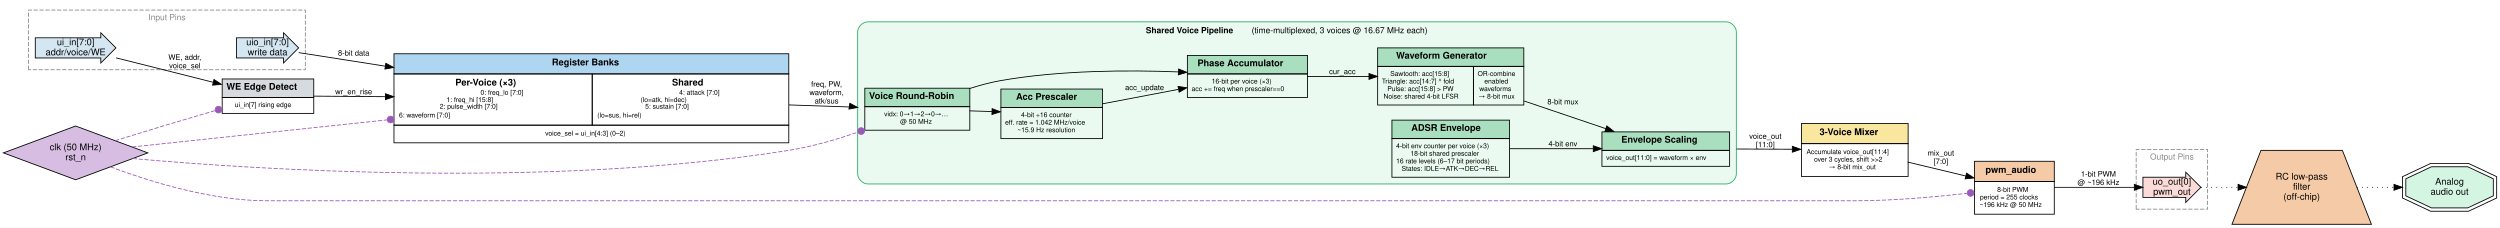
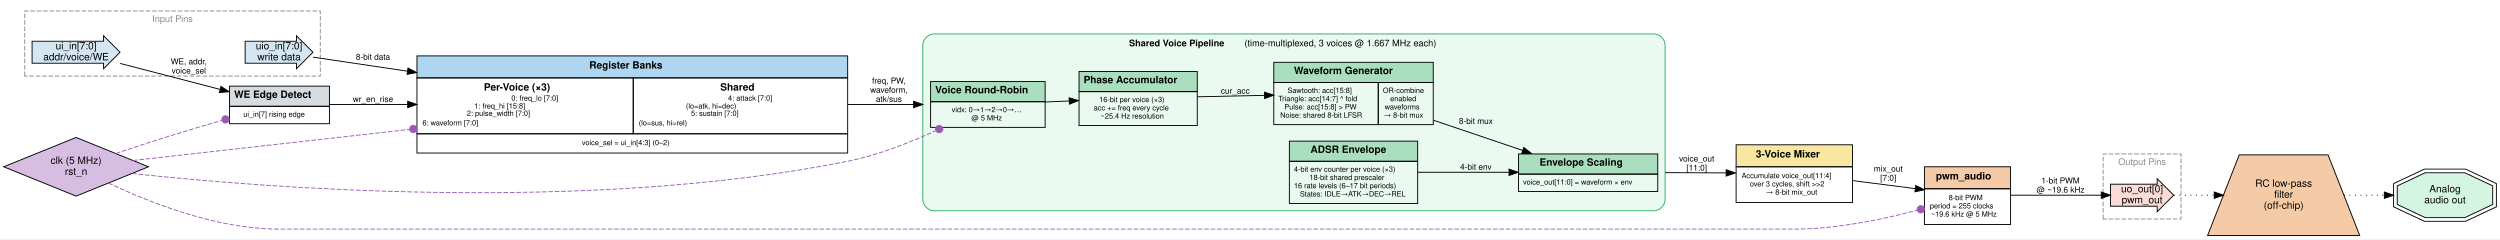
- <svg xmlns="http://www.w3.org/2000/svg" width="2976pt" height="271pt" viewBox="0.00 0.00 2976.09 271.00">
-   <g id="graph0" class="graph" transform="scale(1 1) rotate(0) translate(4 267)">
-     <polygon fill="white" stroke="transparent" points="-4,4 -4,-267 2972.09,-267 2972.09,4 -4,4" />
+ <svg xmlns="http://www.w3.org/2000/svg" width="2728pt" height="261pt" viewBox="0.00 0.00 2728.09 261.00">
+   <g id="graph0" class="graph" transform="scale(1 1) rotate(0) translate(4 257)">
+     <polygon fill="white" stroke="transparent" points="-4,4 -4,-257 2724.09,-257 2724.09,4 -4,4" />
    <g id="clust1" class="cluster">
-       <polygon fill="white" stroke="#888888" stroke-dasharray="5,2" points="30,-184 30,-255 359.5,-255 359.5,-184 30,-184" />
-       <text text-anchor="middle" x="194.75" y="-243" font-family="Helvetica,sans-Serif" font-size="10.00" fill="#888888">Input Pins</text>
+       <polygon fill="white" stroke="#888888" stroke-dasharray="5,2" points="23,-174 23,-245 345.5,-245 345.5,-174 23,-174" />
+       <text text-anchor="middle" x="184.25" y="-233" font-family="Helvetica,sans-Serif" font-size="10.00" fill="#888888">Input Pins</text>
    </g>
    <g id="clust2" class="cluster">
-       <path fill="#eafaf1" stroke="#27ae60" d="M1029,-48C1029,-48 2051,-48 2051,-48 2057,-48 2063,-54 2063,-60 2063,-60 2063,-229 2063,-229 2063,-235 2057,-241 2051,-241 2051,-241 1029,-241 1029,-241 1023,-241 1017,-235 1017,-229 1017,-229 1017,-60 1017,-60 1017,-54 1023,-48 1029,-48" />
-       <text text-anchor="start" x="1360" y="-227.5" font-family="Helvetica,sans-Serif" font-weight="bold" font-size="10.00">Shared Voice Pipeline</text>
-       <text text-anchor="start" x="1486" y="-227.5" font-family="Helvetica,sans-Serif" font-size="10.00"> (time-multiplexed, 3 voices @ 16.67 MHz each)</text>
+       <path fill="#eafaf1" stroke="#27ae60" d="M1015,-27C1015,-27 1801,-27 1801,-27 1807,-27 1813,-33 1813,-39 1813,-39 1813,-208 1813,-208 1813,-214 1807,-220 1801,-220 1801,-220 1015,-220 1015,-220 1009,-220 1003,-214 1003,-208 1003,-208 1003,-39 1003,-39 1003,-33 1009,-27 1015,-27" />
+       <text text-anchor="start" x="1228" y="-206.5" font-family="Helvetica,sans-Serif" font-weight="bold" font-size="10.00">Shared Voice Pipeline</text>
+       <text text-anchor="start" x="1354" y="-206.5" font-family="Helvetica,sans-Serif" font-size="10.00"> (time-multiplexed, 3 voices @ 1.667 MHz each)</text>
    </g>
    <g id="clust3" class="cluster">
-       <polygon fill="white" stroke="#888888" stroke-dasharray="5,2" points="2539,-18 2539,-89 2624,-89 2624,-18 2539,-18" />
-       <text text-anchor="middle" x="2581.5" y="-77" font-family="Helvetica,sans-Serif" font-size="10.00" fill="#888888">Output Pins</text>
+       <polygon fill="white" stroke="#888888" stroke-dasharray="5,2" points="2291,-18 2291,-89 2376,-89 2376,-18 2291,-18" />
+       <text text-anchor="middle" x="2333.5" y="-77" font-family="Helvetica,sans-Serif" font-size="10.00" fill="#888888">Output Pins</text>
    </g>
    <g id="node1" class="node">
-       <polygon fill="#d4e6f1" stroke="black" points="116,-222 38,-222 38,-198 116,-198 116,-192 134,-210 116,-228 116,-222" />
-       <text text-anchor="middle" x="86" y="-213.2" font-family="Helvetica,sans-Serif" font-size="11.00">ui_in[7:0]</text>
-       <text text-anchor="middle" x="86" y="-201.2" font-family="Helvetica,sans-Serif" font-size="11.00">addr/voice/WE</text>
+       <polygon fill="#d4e6f1" stroke="black" points="109,-212 31,-212 31,-188 109,-188 109,-182 127,-200 109,-218 109,-212" />
+       <text text-anchor="middle" x="79" y="-203.2" font-family="Helvetica,sans-Serif" font-size="11.00">ui_in[7:0]</text>
+       <text text-anchor="middle" x="79" y="-191.2" font-family="Helvetica,sans-Serif" font-size="11.00">addr/voice/WE</text>
    </g>
    <g id="node3" class="node">
-       <polygon fill="#d6dbdf" stroke="transparent" points="260.5,-151 260.5,-173 369.5,-173 369.5,-151 260.5,-151" />
-       <polygon fill="none" stroke="black" points="260.5,-151 260.5,-173 369.5,-173 369.5,-151 260.5,-151" />
-       <text text-anchor="start" x="265.5" y="-160.2" font-family="Helvetica,sans-Serif" font-weight="bold" font-size="11.00">WE Edge Detect</text>
-       <polygon fill="none" stroke="black" points="260.5,-132 260.5,-151 369.5,-151 369.5,-132 260.5,-132" />
-       <text text-anchor="start" x="275.5" y="-139.6" font-family="Helvetica,sans-Serif" font-size="8.00">ui_in[7] rising edge</text>
+       <polygon fill="#d6dbdf" stroke="transparent" points="246.5,-141 246.5,-163 355.5,-163 355.5,-141 246.5,-141" />
+       <polygon fill="none" stroke="black" points="246.5,-141 246.5,-163 355.5,-163 355.5,-141 246.5,-141" />
+       <text text-anchor="start" x="251.5" y="-150.2" font-family="Helvetica,sans-Serif" font-weight="bold" font-size="11.00">WE Edge Detect</text>
+       <polygon fill="none" stroke="black" points="246.5,-122 246.5,-141 355.5,-141 355.5,-122 246.5,-122" />
+       <text text-anchor="start" x="261.5" y="-129.6" font-family="Helvetica,sans-Serif" font-size="8.00">ui_in[7] rising edge</text>
    </g>
    <g id="edge1" class="edge">
-       <path fill="none" stroke="black" d="M134.21,-198.12C167.63,-189.71 212.84,-178.33 249.5,-169.11" />
-       <polygon fill="black" stroke="black" points="250.75,-172.4 259.6,-166.56 249.05,-165.61 250.75,-172.4" />
-       <text text-anchor="middle" x="216" y="-195.8" font-family="Helvetica,sans-Serif" font-size="9.00">  WE, addr,</text>
-       <text text-anchor="middle" x="216" y="-185.8" font-family="Helvetica,sans-Serif" font-size="9.00">  voice_sel</text>
+       <path fill="none" stroke="black" d="M127.09,-187.77C158.85,-179.52 201.13,-168.54 235.88,-159.52" />
+       <polygon fill="black" stroke="black" points="237.13,-162.81 245.93,-156.91 235.37,-156.04 237.13,-162.81" />
+       <text text-anchor="middle" x="202" y="-186.8" font-family="Helvetica,sans-Serif" font-size="9.00">  WE, addr,</text>
+       <text text-anchor="middle" x="202" y="-176.8" font-family="Helvetica,sans-Serif" font-size="9.00">  voice_sel</text>
    </g>
    <g id="node2" class="node">
-       <polygon fill="#d4e6f1" stroke="black" points="333.5,-222 277.5,-222 277.5,-198 333.5,-198 333.5,-192 351.5,-210 333.5,-228 333.5,-222" />
-       <text text-anchor="middle" x="314.5" y="-213.2" font-family="Helvetica,sans-Serif" font-size="11.00">uio_in[7:0]</text>
-       <text text-anchor="middle" x="314.5" y="-201.2" font-family="Helvetica,sans-Serif" font-size="11.00">write data</text>
+       <polygon fill="#d4e6f1" stroke="black" points="319.5,-212 263.5,-212 263.5,-188 319.5,-188 319.5,-182 337.5,-200 319.5,-218 319.5,-212" />
+       <text text-anchor="middle" x="300.5" y="-203.2" font-family="Helvetica,sans-Serif" font-size="11.00">uio_in[7:0]</text>
+       <text text-anchor="middle" x="300.5" y="-191.2" font-family="Helvetica,sans-Serif" font-size="11.00">write data</text>
    </g>
    <g id="node4" class="node">
-       <polygon fill="#aed6f1" stroke="transparent" points="465,-179 465,-203 935,-203 935,-179 465,-179" />
-       <polygon fill="none" stroke="black" points="465,-179 465,-203 935,-203 935,-179 465,-179" />
-       <text text-anchor="start" x="653" y="-189.2" font-family="Helvetica,sans-Serif" font-weight="bold" font-size="11.00">Register Banks</text>
-       <polygon fill="none" stroke="black" points="465,-118 465,-179 701,-179 701,-118 465,-118" />
-       <text text-anchor="start" x="538" y="-165.2" font-family="Helvetica,sans-Serif" font-weight="bold" font-size="11.00">Per-Voice (×3)</text>
-       <text text-anchor="start" x="492" y="-154.2" font-family="Helvetica,sans-Serif" font-size="11.00">                    </text>
-       <text text-anchor="start" x="568" y="-154.2" font-family="Helvetica,sans-Serif" font-size="8.00">                    0: freq_lo [7:0]</text>
-       <text text-anchor="start" x="527.5" y="-145.6" font-family="Helvetica,sans-Serif" font-size="8.00">                    1: freq_hi [15:8]</text>
-       <text text-anchor="start" x="519.5" y="-137.6" font-family="Helvetica,sans-Serif" font-size="8.00">                    2: pulse_width [7:0]</text>
-       <text text-anchor="start" x="471" y="-127.2" font-family="Helvetica,sans-Serif" font-size="8.00">                    6: waveform [7:0]                    </text>
-       <text text-anchor="start" x="634" y="-127.2" font-family="Helvetica,sans-Serif" font-size="11.00">                </text>
-       <polygon fill="none" stroke="black" points="701,-118 701,-179 935,-179 935,-118 701,-118" />
-       <text text-anchor="start" x="796" y="-165.2" font-family="Helvetica,sans-Serif" font-weight="bold" font-size="11.00">Shared</text>
-       <text text-anchor="start" x="728.5" y="-154.2" font-family="Helvetica,sans-Serif" font-size="11.00">                    </text>
-       <text text-anchor="start" x="804.5" y="-154.2" font-family="Helvetica,sans-Serif" font-size="8.00">                    4: attack [7:0]</text>
-       <text text-anchor="start" x="758.5" y="-145.6" font-family="Helvetica,sans-Serif" font-size="8.00">                       (lo=atk, hi=dec)</text>
-       <text text-anchor="start" x="764" y="-137.6" font-family="Helvetica,sans-Serif" font-size="8.00">                    5: sustain [7:0]</text>
-       <text text-anchor="start" x="707" y="-127.2" font-family="Helvetica,sans-Serif" font-size="8.00">                       (lo=sus, hi=rel)                    </text>
-       <text text-anchor="start" x="868" y="-127.2" font-family="Helvetica,sans-Serif" font-size="11.00">                </text>
-       <polygon fill="none" stroke="black" points="465,-97 465,-118 935,-118 935,-97 465,-97" />
-       <text text-anchor="start" x="645" y="-105.6" font-family="Helvetica,sans-Serif" font-size="8.00">voice_sel = ui_in[4:3] (0–2)</text>
+       <polygon fill="#aed6f1" stroke="transparent" points="451,-172 451,-196 921,-196 921,-172 451,-172" />
+       <polygon fill="none" stroke="black" points="451,-172 451,-196 921,-196 921,-172 451,-172" />
+       <text text-anchor="start" x="639" y="-182.2" font-family="Helvetica,sans-Serif" font-weight="bold" font-size="11.00">Register Banks</text>
+       <polygon fill="none" stroke="black" points="451,-111 451,-172 687,-172 687,-111 451,-111" />
+       <text text-anchor="start" x="524" y="-158.2" font-family="Helvetica,sans-Serif" font-weight="bold" font-size="11.00">Per-Voice (×3)</text>
+       <text text-anchor="start" x="478" y="-147.2" font-family="Helvetica,sans-Serif" font-size="11.00">                    </text>
+       <text text-anchor="start" x="554" y="-147.2" font-family="Helvetica,sans-Serif" font-size="8.00">                    0: freq_lo [7:0]</text>
+       <text text-anchor="start" x="513.5" y="-138.6" font-family="Helvetica,sans-Serif" font-size="8.00">                    1: freq_hi [15:8]</text>
+       <text text-anchor="start" x="505.5" y="-130.6" font-family="Helvetica,sans-Serif" font-size="8.00">                    2: pulse_width [7:0]</text>
+       <text text-anchor="start" x="457" y="-120.2" font-family="Helvetica,sans-Serif" font-size="8.00">                    6: waveform [7:0]                    </text>
+       <text text-anchor="start" x="620" y="-120.2" font-family="Helvetica,sans-Serif" font-size="11.00">                </text>
+       <polygon fill="none" stroke="black" points="687,-111 687,-172 921,-172 921,-111 687,-111" />
+       <text text-anchor="start" x="782" y="-158.2" font-family="Helvetica,sans-Serif" font-weight="bold" font-size="11.00">Shared</text>
+       <text text-anchor="start" x="714.5" y="-147.2" font-family="Helvetica,sans-Serif" font-size="11.00">                    </text>
+       <text text-anchor="start" x="790.5" y="-147.2" font-family="Helvetica,sans-Serif" font-size="8.00">                    4: attack [7:0]</text>
+       <text text-anchor="start" x="744.5" y="-138.6" font-family="Helvetica,sans-Serif" font-size="8.00">                       (lo=atk, hi=dec)</text>
+       <text text-anchor="start" x="750" y="-130.6" font-family="Helvetica,sans-Serif" font-size="8.00">                    5: sustain [7:0]</text>
+       <text text-anchor="start" x="693" y="-120.2" font-family="Helvetica,sans-Serif" font-size="8.00">                       (lo=sus, hi=rel)                    </text>
+       <text text-anchor="start" x="854" y="-120.2" font-family="Helvetica,sans-Serif" font-size="11.00">                </text>
+       <polygon fill="none" stroke="black" points="451,-90 451,-111 921,-111 921,-90 451,-90" />
+       <text text-anchor="start" x="631" y="-98.6" font-family="Helvetica,sans-Serif" font-size="8.00">voice_sel = ui_in[4:3] (0–2)</text>
    </g>
    <g id="edge2" class="edge">
-       <path fill="none" stroke="black" d="M351.58,-204.36C377.24,-200.34 414.22,-194.55 454.57,-188.24" />
-       <polygon fill="black" stroke="black" points="455.28,-191.67 464.62,-186.67 454.2,-184.76 455.28,-191.67" />
-       <text text-anchor="middle" x="417" y="-200.8" font-family="Helvetica,sans-Serif" font-size="9.00">  8-bit data  </text>
+       <path fill="none" stroke="black" d="M337.58,-194.64C363.24,-190.82 400.22,-185.33 440.57,-179.33" />
+       <polygon fill="black" stroke="black" points="441.24,-182.77 450.62,-177.84 440.21,-175.84 441.24,-182.77" />
+       <text text-anchor="middle" x="403" y="-191.8" font-family="Helvetica,sans-Serif" font-size="9.00">  8-bit data  </text>
    </g>
    <g id="edge3" class="edge">
-       <path fill="none" stroke="black" d="M369.23,-152.58C392.94,-152.39 422.65,-152.16 454.46,-151.91" />
-       <polygon fill="black" stroke="black" points="454.89,-155.41 464.86,-151.83 454.83,-148.41 454.89,-155.41" />
-       <text text-anchor="middle" x="417" y="-154.8" font-family="Helvetica,sans-Serif" font-size="9.00">  wr_en_rise  </text>
+       <path fill="none" stroke="black" d="M355.23,-143C378.94,-143 408.65,-143 440.46,-143" />
+       <polygon fill="black" stroke="black" points="440.86,-146.5 450.86,-143 440.86,-139.5 440.86,-146.5" />
+       <text text-anchor="middle" x="403" y="-145.8" font-family="Helvetica,sans-Serif" font-size="9.00">  wr_en_rise  </text>
    </g>
    <g id="node5" class="node">
-       <polygon fill="#a9dfbf" stroke="transparent" points="1025.5,-140 1025.5,-162 1150.5,-162 1150.5,-140 1025.5,-140" />
-       <polygon fill="none" stroke="black" points="1025.5,-140 1025.5,-162 1150.5,-162 1150.5,-140 1025.5,-140" />
-       <text text-anchor="start" x="1030.5" y="-149.2" font-family="Helvetica,sans-Serif" font-weight="bold" font-size="11.00">Voice Round-Robin</text>
-       <polygon fill="none" stroke="black" points="1025.5,-112 1025.5,-140 1150.5,-140 1150.5,-112 1025.5,-112" />
-       <text text-anchor="start" x="1048.5" y="-128.6" font-family="Helvetica,sans-Serif" font-size="8.00">vidx: 0→1→2→0→…</text>
-       <text text-anchor="start" x="1067.5" y="-119.6" font-family="Helvetica,sans-Serif" font-size="8.00">@ 50 MHz</text>
+       <polygon fill="#a9dfbf" stroke="transparent" points="1011.5,-146 1011.5,-168 1136.5,-168 1136.5,-146 1011.5,-146" />
+       <polygon fill="none" stroke="black" points="1011.5,-146 1011.5,-168 1136.5,-168 1136.5,-146 1011.5,-146" />
+       <text text-anchor="start" x="1016.5" y="-155.2" font-family="Helvetica,sans-Serif" font-weight="bold" font-size="11.00">Voice Round-Robin</text>
+       <polygon fill="none" stroke="black" points="1011.5,-118 1011.5,-146 1136.5,-146 1136.5,-118 1011.5,-118" />
+       <text text-anchor="start" x="1034.5" y="-134.6" font-family="Helvetica,sans-Serif" font-size="8.00">vidx: 0→1→2→0→…</text>
+       <text text-anchor="start" x="1056" y="-125.6" font-family="Helvetica,sans-Serif" font-size="8.00">@ 5 MHz</text>
    </g>
    <g id="edge4" class="edge">
-       <path fill="none" stroke="black" d="M935.25,-142.1C963.95,-141.13 991.37,-140.21 1014.78,-139.42" />
-       <polygon fill="black" stroke="black" points="1007.65,-144.06 1017,-139.08 1006.58,-137.14 1007.65,-144.06" />
-       <text text-anchor="middle" x="980" y="-163.8" font-family="Helvetica,sans-Serif" font-size="9.00">  freq, PW,</text>
-       <text text-anchor="middle" x="980" y="-153.8" font-family="Helvetica,sans-Serif" font-size="9.00">  waveform,</text>
-       <text text-anchor="middle" x="980" y="-143.8" font-family="Helvetica,sans-Serif" font-size="9.00">  atk/sus  </text>
+       <path fill="none" stroke="black" d="M921.25,-143C949.95,-143 977.37,-143 1000.78,-143" />
+       <polygon fill="black" stroke="black" points="993,-146.5 1003,-143 993,-139.5 993,-146.5" />
+       <text text-anchor="middle" x="966" y="-165.8" font-family="Helvetica,sans-Serif" font-size="9.00">  freq, PW,</text>
+       <text text-anchor="middle" x="966" y="-155.8" font-family="Helvetica,sans-Serif" font-size="9.00">  waveform,</text>
+       <text text-anchor="middle" x="966" y="-145.8" font-family="Helvetica,sans-Serif" font-size="9.00">  atk/sus  </text>
    </g>
    <g id="node6" class="node">
-       <polygon fill="#a9dfbf" stroke="transparent" points="1187.5,-139 1187.5,-161 1308.5,-161 1308.5,-139 1187.5,-139" />
-       <polygon fill="none" stroke="black" points="1187.5,-139 1187.5,-161 1308.5,-161 1308.5,-139 1187.5,-139" />
-       <text text-anchor="start" x="1205.5" y="-148.2" font-family="Helvetica,sans-Serif" font-weight="bold" font-size="11.00">Acc Prescaler</text>
-       <polygon fill="none" stroke="black" points="1187.5,-102 1187.5,-139 1308.5,-139 1308.5,-102 1187.5,-102" />
-       <text text-anchor="start" x="1211.5" y="-127.6" font-family="Helvetica,sans-Serif" font-size="8.00">4-bit ÷16 counter</text>
-       <text text-anchor="start" x="1192.5" y="-118.6" font-family="Helvetica,sans-Serif" font-size="8.00">eff. rate = 1.042 MHz/voice</text>
-       <text text-anchor="start" x="1207" y="-109.6" font-family="Helvetica,sans-Serif" font-size="8.00">~15.9 Hz resolution</text>
+       <polygon fill="#a9dfbf" stroke="transparent" points="1173.5,-157 1173.5,-179 1302.5,-179 1302.5,-157 1173.5,-157" />
+       <polygon fill="none" stroke="black" points="1173.5,-157 1173.5,-179 1302.5,-179 1302.5,-157 1173.5,-157" />
+       <text text-anchor="start" x="1178.5" y="-166.2" font-family="Helvetica,sans-Serif" font-weight="bold" font-size="11.00">Phase Accumulator</text>
+       <polygon fill="none" stroke="black" points="1173.5,-120 1173.5,-157 1302.5,-157 1302.5,-120 1173.5,-120" />
+       <text text-anchor="start" x="1195.5" y="-145.6" font-family="Helvetica,sans-Serif" font-size="8.00">16-bit per voice (×3)</text>
+       <text text-anchor="start" x="1189.5" y="-136.6" font-family="Helvetica,sans-Serif" font-size="8.00">acc += freq every cycle</text>
+       <text text-anchor="start" x="1197" y="-127.6" font-family="Helvetica,sans-Serif" font-size="8.00">~25.4 Hz resolution</text>
    </g>
    <g id="edge5" class="edge">
-       <path fill="none" stroke="black" d="M1150.04,-135.05C1158.85,-134.77 1167.97,-134.49 1176.93,-134.2" />
-       <polygon fill="black" stroke="black" points="1177.06,-137.7 1186.94,-133.88 1176.84,-130.7 1177.06,-137.7" />
+       <path fill="none" stroke="black" d="M1136.21,-145.67C1144.82,-146.04 1153.74,-146.42 1162.55,-146.8" />
+       <polygon fill="black" stroke="black" points="1162.67,-150.31 1172.81,-147.25 1162.97,-143.32 1162.67,-150.31" />
    </g>
    <g id="node7" class="node">
-       <polygon fill="#a9dfbf" stroke="transparent" points="1409.5,-179 1409.5,-201 1552.5,-201 1552.5,-179 1409.5,-179" />
-       <polygon fill="none" stroke="black" points="1409.5,-179 1409.5,-201 1552.5,-201 1552.5,-179 1409.5,-179" />
-       <text text-anchor="start" x="1421.5" y="-188.2" font-family="Helvetica,sans-Serif" font-weight="bold" font-size="11.00">Phase Accumulator</text>
-       <polygon fill="none" stroke="black" points="1409.5,-151 1409.5,-179 1552.5,-179 1552.5,-151 1409.5,-151" />
-       <text text-anchor="start" x="1438.5" y="-167.6" font-family="Helvetica,sans-Serif" font-size="8.00">16-bit per voice (×3)</text>
-       <text text-anchor="start" x="1414.5" y="-158.6" font-family="Helvetica,sans-Serif" font-size="8.00">acc += freq when prescaler==0</text>
+       <polygon fill="#a9dfbf" stroke="transparent" points="1386,-167 1386,-189 1560,-189 1560,-167 1386,-167" />
+       <polygon fill="none" stroke="black" points="1386,-167 1386,-189 1560,-189 1560,-167 1386,-167" />
+       <text text-anchor="start" x="1408" y="-176.2" font-family="Helvetica,sans-Serif" font-weight="bold" font-size="11.00">Waveform Generator</text>
+       <polygon fill="none" stroke="black" points="1386,-121 1386,-167 1500,-167 1500,-121 1386,-121" />
+       <text text-anchor="start" x="1401" y="-155.6" font-family="Helvetica,sans-Serif" font-size="8.00">Sawtooth: acc[15:8]</text>
+       <text text-anchor="start" x="1391" y="-146.6" font-family="Helvetica,sans-Serif" font-size="8.00">Triangle: acc[14:7] ^ fold</text>
+       <text text-anchor="start" x="1397.5" y="-137.6" font-family="Helvetica,sans-Serif" font-size="8.00">Pulse: acc[15:8] &gt; PW</text>
+       <text text-anchor="start" x="1393" y="-128.6" font-family="Helvetica,sans-Serif" font-size="8.00">Noise: shared 8-bit LFSR</text>
+       <polygon fill="none" stroke="black" points="1500,-121 1500,-167 1560,-167 1560,-121 1500,-121" />
+       <text text-anchor="start" x="1505" y="-155.6" font-family="Helvetica,sans-Serif" font-size="8.00">OR-combine</text>
+       <text text-anchor="start" x="1513" y="-146.6" font-family="Helvetica,sans-Serif" font-size="8.00">enabled</text>
+       <text text-anchor="start" x="1507" y="-137.6" font-family="Helvetica,sans-Serif" font-size="8.00">waveforms</text>
+       <text text-anchor="start" x="1506" y="-128.6" font-family="Helvetica,sans-Serif" font-size="8.00">→ 8-bit mux</text>
    </g>
    <g id="edge6" class="edge">
-       <path fill="none" stroke="black" d="M1150.24,-161.62C1162.26,-165.46 1174.89,-168.86 1187,-171 1257.8,-183.5 1339.74,-183.7 1398.85,-181.39" />
-       <polygon fill="black" stroke="black" points="1399.03,-184.88 1408.87,-180.96 1398.73,-177.89 1399.03,-184.88" />
+       <path fill="none" stroke="black" d="M1302.3,-151.37C1324.97,-151.85 1351.02,-152.41 1375.79,-152.94" />
+       <polygon fill="black" stroke="black" points="1375.87,-156.44 1385.94,-153.16 1376.02,-149.44 1375.87,-156.44" />
+       <text text-anchor="middle" x="1344" y="-154.8" font-family="Helvetica,sans-Serif" font-size="9.00">  cur_acc  </text>
+     </g>
+     <g id="node9" class="node">
+       <polygon fill="#a9dfbf" stroke="transparent" points="1653,-67 1653,-89 1805,-89 1805,-67 1653,-67" />
+       <polygon fill="none" stroke="black" points="1653,-67 1653,-89 1805,-89 1805,-67 1653,-67" />
+       <text text-anchor="start" x="1676" y="-76.2" font-family="Helvetica,sans-Serif" font-weight="bold" font-size="11.00">Envelope Scaling</text>
+       <polygon fill="none" stroke="black" points="1653,-48 1653,-67 1805,-67 1805,-48 1653,-48" />
+       <text text-anchor="start" x="1658" y="-55.6" font-family="Helvetica,sans-Serif" font-size="8.00">voice_out[11:0] = waveform × env</text>
    </g>
    <g id="edge7" class="edge">
-       <path fill="none" stroke="black" d="M1308.29,-143.39C1335.91,-148.65 1369.13,-154.98 1398.92,-160.65" />
-       <polygon fill="black" stroke="black" points="1398.4,-164.12 1408.88,-162.55 1399.71,-157.24 1398.4,-164.12" />
-       <text text-anchor="middle" x="1358.5" y="-159.8" font-family="Helvetica,sans-Serif" font-size="9.00">  acc_update  </text>
+       <path fill="none" stroke="black" d="M1560.35,-125.76C1592.01,-115.04 1627.45,-103.05 1657.55,-92.85" />
+       <polygon fill="black" stroke="black" points="1658.78,-96.13 1667.13,-89.61 1656.53,-89.5 1658.78,-96.13" />
+       <text text-anchor="middle" x="1606.5" y="-121.8" font-family="Helvetica,sans-Serif" font-size="9.00">  8-bit mux  </text>
    </g>
    <g id="node8" class="node">
-       <polygon fill="#a9dfbf" stroke="transparent" points="1636,-188 1636,-210 1810,-210 1810,-188 1636,-188" />
-       <polygon fill="none" stroke="black" points="1636,-188 1636,-210 1810,-210 1810,-188 1636,-188" />
-       <text text-anchor="start" x="1658" y="-197.2" font-family="Helvetica,sans-Serif" font-weight="bold" font-size="11.00">Waveform Generator</text>
-       <polygon fill="none" stroke="black" points="1636,-142 1636,-188 1750,-188 1750,-142 1636,-142" />
-       <text text-anchor="start" x="1651" y="-176.6" font-family="Helvetica,sans-Serif" font-size="8.00">Sawtooth: acc[15:8]</text>
-       <text text-anchor="start" x="1641" y="-167.6" font-family="Helvetica,sans-Serif" font-size="8.00">Triangle: acc[14:7] ^ fold</text>
-       <text text-anchor="start" x="1647.5" y="-158.6" font-family="Helvetica,sans-Serif" font-size="8.00">Pulse: acc[15:8] &gt; PW</text>
-       <text text-anchor="start" x="1643" y="-149.6" font-family="Helvetica,sans-Serif" font-size="8.00">Noise: shared 4-bit LFSR</text>
-       <polygon fill="none" stroke="black" points="1750,-142 1750,-188 1810,-188 1810,-142 1750,-142" />
-       <text text-anchor="start" x="1755" y="-176.6" font-family="Helvetica,sans-Serif" font-size="8.00">OR-combine</text>
-       <text text-anchor="start" x="1763" y="-167.6" font-family="Helvetica,sans-Serif" font-size="8.00">enabled</text>
-       <text text-anchor="start" x="1757" y="-158.6" font-family="Helvetica,sans-Serif" font-size="8.00">waveforms</text>
-       <text text-anchor="start" x="1756" y="-149.6" font-family="Helvetica,sans-Serif" font-size="8.00">→ 8-bit mux</text>
+       <polygon fill="#a9dfbf" stroke="transparent" points="1403,-81 1403,-103 1543,-103 1543,-81 1403,-81" />
+       <polygon fill="none" stroke="black" points="1403,-81 1403,-103 1543,-103 1543,-81 1403,-81" />
+       <text text-anchor="start" x="1426" y="-90.2" font-family="Helvetica,sans-Serif" font-weight="bold" font-size="11.00">ADSR Envelope</text>
+       <polygon fill="none" stroke="black" points="1403,-35 1403,-81 1543,-81 1543,-35 1403,-35" />
+       <text text-anchor="start" x="1408" y="-69.6" font-family="Helvetica,sans-Serif" font-size="8.00">4-bit env counter per voice (×3)</text>
+       <text text-anchor="start" x="1425" y="-60.6" font-family="Helvetica,sans-Serif" font-size="8.00">18-bit shared prescaler</text>
+       <text text-anchor="start" x="1408" y="-51.6" font-family="Helvetica,sans-Serif" font-size="8.00">16 rate levels (6–17 bit periods)</text>
+       <text text-anchor="start" x="1414.5" y="-42.6" font-family="Helvetica,sans-Serif" font-size="8.00">States: IDLE→ATK→DEC→REL</text>
    </g>
    <g id="edge8" class="edge">
-       <path fill="none" stroke="black" d="M1552.03,-176C1575.06,-176 1601.03,-176 1625.62,-176" />
-       <polygon fill="black" stroke="black" points="1625.69,-179.5 1635.69,-176 1625.69,-172.5 1625.69,-179.5" />
-       <text text-anchor="middle" x="1594" y="-178.8" font-family="Helvetica,sans-Serif" font-size="9.00">  cur_acc  </text>
+       <path fill="none" stroke="black" d="M1543.07,-69C1573.69,-69 1610.03,-69 1642.36,-69" />
+       <polygon fill="black" stroke="black" points="1642.7,-72.5 1652.7,-69 1642.7,-65.5 1642.7,-72.5" />
+       <text text-anchor="middle" x="1606.5" y="-71.8" font-family="Helvetica,sans-Serif" font-size="9.00">  4-bit env  </text>
    </g>
    <g id="node10" class="node">
-       <polygon fill="#a9dfbf" stroke="transparent" points="1903,-88 1903,-110 2055,-110 2055,-88 1903,-88" />
-       <polygon fill="none" stroke="black" points="1903,-88 1903,-110 2055,-110 2055,-88 1903,-88" />
-       <text text-anchor="start" x="1926" y="-97.2" font-family="Helvetica,sans-Serif" font-weight="bold" font-size="11.00">Envelope Scaling</text>
-       <polygon fill="none" stroke="black" points="1903,-69 1903,-88 2055,-88 2055,-69 1903,-69" />
-       <text text-anchor="start" x="1908" y="-76.6" font-family="Helvetica,sans-Serif" font-size="8.00">voice_out[11:0] = waveform × env</text>
+       <polygon fill="#f9e79f" stroke="transparent" points="1890.5,-75 1890.5,-99 2017.5,-99 2017.5,-75 1890.5,-75" />
+       <polygon fill="none" stroke="black" points="1890.5,-75 1890.5,-99 2017.5,-99 2017.5,-75 1890.5,-75" />
+       <text text-anchor="start" x="1912" y="-85.2" font-family="Helvetica,sans-Serif" font-weight="bold" font-size="11.00">3-Voice Mixer</text>
+       <polygon fill="none" stroke="black" points="1890.5,-36 1890.5,-75 2017.5,-75 2017.5,-36 1890.5,-36" />
+       <text text-anchor="start" x="1896.5" y="-62.6" font-family="Helvetica,sans-Serif" font-size="8.00">Accumulate voice_out[11:4]</text>
+       <text text-anchor="start" x="1905.5" y="-53.6" font-family="Helvetica,sans-Serif" font-size="8.00">over 3 cycles, shift &gt;&gt;2</text>
+       <text text-anchor="start" x="1923" y="-44.6" font-family="Helvetica,sans-Serif" font-size="8.00">→ 8-bit mix_out</text>
    </g>
    <g id="edge9" class="edge">
-       <path fill="none" stroke="black" d="M1810.35,-146.76C1842.01,-136.04 1877.45,-124.05 1907.55,-113.85" />
-       <polygon fill="black" stroke="black" points="1908.78,-117.13 1917.13,-110.61 1906.53,-110.5 1908.78,-117.13" />
-       <text text-anchor="middle" x="1856.5" y="-142.8" font-family="Helvetica,sans-Serif" font-size="9.00">  8-bit mux  </text>
-     </g>
-     <g id="node9" class="node">
-       <polygon fill="#a9dfbf" stroke="transparent" points="1653,-102 1653,-124 1793,-124 1793,-102 1653,-102" />
-       <polygon fill="none" stroke="black" points="1653,-102 1653,-124 1793,-124 1793,-102 1653,-102" />
-       <text text-anchor="start" x="1676" y="-111.2" font-family="Helvetica,sans-Serif" font-weight="bold" font-size="11.00">ADSR Envelope</text>
-       <polygon fill="none" stroke="black" points="1653,-56 1653,-102 1793,-102 1793,-56 1653,-56" />
-       <text text-anchor="start" x="1658" y="-90.6" font-family="Helvetica,sans-Serif" font-size="8.00">4-bit env counter per voice (×3)</text>
-       <text text-anchor="start" x="1675" y="-81.6" font-family="Helvetica,sans-Serif" font-size="8.00">18-bit shared prescaler</text>
-       <text text-anchor="start" x="1658" y="-72.6" font-family="Helvetica,sans-Serif" font-size="8.00">16 rate levels (6–17 bit periods)</text>
-       <text text-anchor="start" x="1664.5" y="-63.6" font-family="Helvetica,sans-Serif" font-size="8.00">States: IDLE→ATK→DEC→REL</text>
+       <path fill="none" stroke="black" d="M1813,-68.63C1834.87,-68.53 1858.3,-68.42 1879.6,-68.33" />
+       <polygon fill="black" stroke="black" points="1879.68,-71.83 1889.67,-68.28 1879.65,-64.83 1879.68,-71.83" />
+       <text text-anchor="middle" x="1847.5" y="-80.8" font-family="Helvetica,sans-Serif" font-size="9.00">  voice_out</text>
+       <text text-anchor="middle" x="1847.5" y="-70.8" font-family="Helvetica,sans-Serif" font-size="9.00">  [11:0]  </text>
+     </g>
+     <g id="node11" class="node">
+       <polygon fill="#f5cba7" stroke="transparent" points="2096,-51 2096,-75 2190,-75 2190,-51 2096,-51" />
+       <polygon fill="none" stroke="black" points="2096,-51 2096,-75 2190,-75 2190,-51 2096,-51" />
+       <text text-anchor="start" x="2108.5" y="-61.2" font-family="Helvetica,sans-Serif" font-weight="bold" font-size="11.00">pwm_audio</text>
+       <polygon fill="none" stroke="black" points="2096,-12 2096,-51 2190,-51 2190,-12 2096,-12" />
+       <text text-anchor="start" x="2122.5" y="-38.6" font-family="Helvetica,sans-Serif" font-size="8.00">8-bit PWM</text>
+       <text text-anchor="start" x="2102" y="-29.6" font-family="Helvetica,sans-Serif" font-size="8.00">period = 255 clocks</text>
+       <text text-anchor="start" x="2103" y="-20.6" font-family="Helvetica,sans-Serif" font-size="8.00">~19.6 kHz @ 5 MHz</text>
    </g>
    <g id="edge10" class="edge">
-       <path fill="none" stroke="black" d="M1793.07,-90C1823.69,-90 1860.03,-90 1892.36,-90" />
-       <polygon fill="black" stroke="black" points="1892.7,-93.5 1902.7,-90 1892.7,-86.5 1892.7,-93.5" />
-       <text text-anchor="middle" x="1856.5" y="-92.8" font-family="Helvetica,sans-Serif" font-size="9.00">  4-bit env  </text>
-     </g>
-     <g id="node11" class="node">
-       <polygon fill="#f9e79f" stroke="transparent" points="2140.5,-96 2140.5,-120 2267.5,-120 2267.5,-96 2140.5,-96" />
-       <polygon fill="none" stroke="black" points="2140.5,-96 2140.5,-120 2267.5,-120 2267.5,-96 2140.5,-96" />
-       <text text-anchor="start" x="2162" y="-106.2" font-family="Helvetica,sans-Serif" font-weight="bold" font-size="11.00">3-Voice Mixer</text>
-       <polygon fill="none" stroke="black" points="2140.5,-57 2140.5,-96 2267.5,-96 2267.5,-57 2140.5,-57" />
-       <text text-anchor="start" x="2146.5" y="-83.6" font-family="Helvetica,sans-Serif" font-size="8.00">Accumulate voice_out[11:4]</text>
-       <text text-anchor="start" x="2155.5" y="-74.6" font-family="Helvetica,sans-Serif" font-size="8.00">over 3 cycles, shift &gt;&gt;2</text>
-       <text text-anchor="start" x="2173" y="-65.6" font-family="Helvetica,sans-Serif" font-size="8.00">→ 8-bit mix_out</text>
+       <path fill="none" stroke="black" d="M2017.2,-59.97C2039.44,-57.13 2064.31,-53.94 2085.96,-51.17" />
+       <polygon fill="black" stroke="black" points="2086.5,-54.63 2095.98,-49.89 2085.61,-47.69 2086.5,-54.63" />
+       <text text-anchor="middle" x="2056.5" y="-69.8" font-family="Helvetica,sans-Serif" font-size="9.00">  mix_out</text>
+       <text text-anchor="middle" x="2056.5" y="-59.8" font-family="Helvetica,sans-Serif" font-size="9.00">  [7:0]  </text>
+     </g>
+     <g id="node12" class="node">
+       <polygon fill="#fadbd8" stroke="black" points="2350,-56 2299,-56 2299,-32 2350,-32 2350,-26 2368,-44 2350,-62 2350,-56" />
+       <text text-anchor="middle" x="2333.5" y="-47.2" font-family="Helvetica,sans-Serif" font-size="11.00">uo_out[0]</text>
+       <text text-anchor="middle" x="2333.5" y="-35.2" font-family="Helvetica,sans-Serif" font-size="11.00">pwm_out</text>
    </g>
    <g id="edge11" class="edge">
-       <path fill="none" stroke="black" d="M2063,-89.63C2084.87,-89.53 2108.3,-89.42 2129.6,-89.33" />
-       <polygon fill="black" stroke="black" points="2129.68,-92.83 2139.67,-89.28 2129.65,-85.83 2129.68,-92.83" />
-       <text text-anchor="middle" x="2097.5" y="-101.8" font-family="Helvetica,sans-Serif" font-size="9.00">  voice_out</text>
-       <text text-anchor="middle" x="2097.5" y="-91.8" font-family="Helvetica,sans-Serif" font-size="9.00">  [11:0]  </text>
-     </g>
-     <g id="node12" class="node">
-       <polygon fill="#f5cba7" stroke="transparent" points="2346.5,-51 2346.5,-75 2441.5,-75 2441.5,-51 2346.5,-51" />
-       <polygon fill="none" stroke="black" points="2346.5,-51 2346.5,-75 2441.5,-75 2441.5,-51 2346.5,-51" />
-       <text text-anchor="start" x="2359.5" y="-61.2" font-family="Helvetica,sans-Serif" font-weight="bold" font-size="11.00">pwm_audio</text>
-       <polygon fill="none" stroke="black" points="2346.5,-12 2346.5,-51 2441.5,-51 2441.5,-12 2346.5,-12" />
-       <text text-anchor="start" x="2373.5" y="-38.6" font-family="Helvetica,sans-Serif" font-size="8.00">8-bit PWM</text>
-       <text text-anchor="start" x="2353" y="-29.6" font-family="Helvetica,sans-Serif" font-size="8.00">period = 255 clocks</text>
-       <text text-anchor="start" x="2352.5" y="-20.6" font-family="Helvetica,sans-Serif" font-size="8.00">~196 kHz @ 50 MHz</text>
+       <path fill="none" stroke="black" d="M2190.11,-44C2220.24,-44 2259.34,-44 2288.94,-44" />
+       <polygon fill="black" stroke="black" points="2288.98,-47.5 2298.98,-44 2288.98,-40.5 2288.98,-47.5" />
+       <text text-anchor="middle" x="2244.5" y="-56.8" font-family="Helvetica,sans-Serif" font-size="9.00">  1-bit PWM</text>
+       <text text-anchor="middle" x="2244.5" y="-46.8" font-family="Helvetica,sans-Serif" font-size="9.00">  @ ~19.6 kHz  </text>
+     </g>
+     <g id="node13" class="node">
+       <polygon fill="#f5cba7" stroke="black" points="2536.47,-88 2439.53,-88 2405,0 2571,0 2536.47,-88" />
+       <text text-anchor="middle" x="2488" y="-53.2" font-family="Helvetica,sans-Serif" font-size="11.00">RC low-pass</text>
+       <text text-anchor="middle" x="2488" y="-41.2" font-family="Helvetica,sans-Serif" font-size="11.00">filter</text>
+       <text text-anchor="middle" x="2488" y="-29.2" font-family="Helvetica,sans-Serif" font-size="11.00">(off-chip)</text>
    </g>
    <g id="edge12" class="edge">
-       <path fill="none" stroke="black" d="M2267.1,-74.02C2289.42,-68.67 2314.42,-62.69 2336.18,-57.48" />
-       <polygon fill="black" stroke="black" points="2337.02,-60.88 2345.93,-55.15 2335.39,-54.07 2337.02,-60.88" />
-       <text text-anchor="middle" x="2306.5" y="-81.8" font-family="Helvetica,sans-Serif" font-size="9.00">  mix_out</text>
-       <text text-anchor="middle" x="2306.5" y="-71.8" font-family="Helvetica,sans-Serif" font-size="9.00">  [7:0]  </text>
-     </g>
-     <g id="node13" class="node">
-       <polygon fill="#fadbd8" stroke="black" points="2598,-56 2547,-56 2547,-32 2598,-32 2598,-26 2616,-44 2598,-62 2598,-56" />
-       <text text-anchor="middle" x="2581.5" y="-47.2" font-family="Helvetica,sans-Serif" font-size="11.00">uo_out[0]</text>
-       <text text-anchor="middle" x="2581.5" y="-35.2" font-family="Helvetica,sans-Serif" font-size="11.00">pwm_out</text>
+       <path fill="none" stroke="black" stroke-dasharray="1,5" d="M2368.34,-44C2381.37,-44 2396.82,-44 2412.2,-44" />
+       <polygon fill="black" stroke="black" points="2412.26,-47.5 2422.26,-44 2412.26,-40.5 2412.26,-47.5" />
+     </g>
+     <g id="node14" class="node">
+       <polygon fill="#d5f5e3" stroke="black" points="2716.13,-33.86 2716.13,-54.14 2685.62,-68.48 2642.47,-68.48 2611.96,-54.14 2611.96,-33.86 2642.47,-19.52 2685.62,-19.52 2716.13,-33.86" />
+       <polygon fill="none" stroke="black" points="2720.13,-31.32 2720.13,-56.68 2686.51,-72.48 2641.58,-72.48 2607.96,-56.68 2607.96,-31.32 2641.58,-15.52 2686.51,-15.52 2720.13,-31.32" />
+       <text text-anchor="middle" x="2664.04" y="-47.2" font-family="Helvetica,sans-Serif" font-size="11.00">Analog</text>
+       <text text-anchor="middle" x="2664.04" y="-35.2" font-family="Helvetica,sans-Serif" font-size="11.00">audio out</text>
    </g>
    <g id="edge13" class="edge">
-       <path fill="none" stroke="black" d="M2441.44,-44C2470.67,-44 2508.03,-44 2536.66,-44" />
-       <polygon fill="black" stroke="black" points="2536.78,-47.5 2546.78,-44 2536.78,-40.5 2536.78,-47.5" />
-       <text text-anchor="middle" x="2494" y="-56.8" font-family="Helvetica,sans-Serif" font-size="9.00">  1-bit PWM</text>
-       <text text-anchor="middle" x="2494" y="-46.8" font-family="Helvetica,sans-Serif" font-size="9.00">  @ ~196 kHz  </text>
-     </g>
-     <g id="node14" class="node">
-       <polygon fill="#f5cba7" stroke="black" points="2784.47,-88 2687.53,-88 2653,0 2819,0 2784.47,-88" />
-       <text text-anchor="middle" x="2736" y="-53.2" font-family="Helvetica,sans-Serif" font-size="11.00">RC low-pass</text>
-       <text text-anchor="middle" x="2736" y="-41.2" font-family="Helvetica,sans-Serif" font-size="11.00">filter</text>
-       <text text-anchor="middle" x="2736" y="-29.2" font-family="Helvetica,sans-Serif" font-size="11.00">(off-chip)</text>
+       <path fill="none" stroke="black" stroke-dasharray="1,5" d="M2553.81,-44C2568.12,-44 2583.29,-44 2597.62,-44" />
+       <polygon fill="black" stroke="black" points="2597.89,-47.5 2607.89,-44 2597.89,-40.5 2597.89,-47.5" />
+     </g>
+     <g id="node15" class="node">
+       <polygon fill="#d7bde2" stroke="black" points="79,-107 0,-75 79,-43 158,-75 79,-107" />
+       <text text-anchor="middle" x="79" y="-78.2" font-family="Helvetica,sans-Serif" font-size="11.00">clk (5 MHz)</text>
+       <text text-anchor="middle" x="79" y="-66.2" font-family="Helvetica,sans-Serif" font-size="11.00">rst_n</text>
    </g>
    <g id="edge14" class="edge">
-       <path fill="none" stroke="black" stroke-dasharray="1,5" d="M2616.34,-44C2629.37,-44 2644.82,-44 2660.2,-44" />
-       <polygon fill="black" stroke="black" points="2660.26,-47.5 2670.26,-44 2660.26,-40.5 2660.26,-47.5" />
-     </g>
-     <g id="node15" class="node">
-       <polygon fill="#d5f5e3" stroke="black" points="2964.13,-33.86 2964.13,-54.14 2933.62,-68.48 2890.47,-68.48 2859.96,-54.14 2859.96,-33.86 2890.47,-19.52 2933.62,-19.52 2964.13,-33.86" />
-       <polygon fill="none" stroke="black" points="2968.13,-31.32 2968.13,-56.68 2934.51,-72.48 2889.58,-72.48 2855.96,-56.68 2855.96,-31.32 2889.58,-15.52 2934.51,-15.52 2968.13,-31.32" />
-       <text text-anchor="middle" x="2912.04" y="-47.2" font-family="Helvetica,sans-Serif" font-size="11.00">Analog</text>
-       <text text-anchor="middle" x="2912.04" y="-35.2" font-family="Helvetica,sans-Serif" font-size="11.00">audio out</text>
+       <path fill="none" stroke="#9b59b6" stroke-dasharray="5,2" d="M122.42,-89.53C139.08,-95.13 158.39,-101.5 176,-107 196.14,-113.29 218.23,-119.84 238.09,-125.6" />
+       <ellipse fill="#9b59b6" stroke="#9b59b6" cx="242.03" cy="-126.74" rx="4" ry="4" />
    </g>
    <g id="edge15" class="edge">
-       <path fill="none" stroke="black" stroke-dasharray="1,5" d="M2801.81,-44C2816.12,-44 2831.29,-44 2845.62,-44" />
-       <polygon fill="black" stroke="black" points="2845.89,-47.5 2855.89,-44 2845.89,-40.5 2845.89,-47.5" />
-     </g>
-     <g id="node16" class="node">
-       <polygon fill="#d7bde2" stroke="black" points="86,-117 0,-85 86,-53 172,-85 86,-117" />
-       <text text-anchor="middle" x="86" y="-88.2" font-family="Helvetica,sans-Serif" font-size="11.00">clk (50 MHz)</text>
-       <text text-anchor="middle" x="86" y="-76.2" font-family="Helvetica,sans-Serif" font-size="11.00">rst_n</text>
+       <path fill="none" stroke="#9b59b6" stroke-dasharray="5,2" d="M141.06,-81.86C211.82,-89.82 332.81,-103.41 442.74,-115.77" />
+       <ellipse fill="#9b59b6" stroke="#9b59b6" cx="446.99" cy="-116.25" rx="4" ry="4" />
    </g>
    <g id="edge16" class="edge">
-       <path fill="none" stroke="#9b59b6" stroke-dasharray="5,2" d="M133.09,-99.51C150.86,-105.05 171.35,-111.39 190,-117 210.2,-123.08 232.31,-129.58 252.17,-135.35" />
-       <ellipse fill="#9b59b6" stroke="#9b59b6" cx="256.1" cy="-136.5" rx="4" ry="4" />
+       <path fill="none" stroke="#9b59b6" stroke-dasharray="5,2" d="M140.19,-67.7C279.34,-52.48 633.42,-23.37 921,-81 954.13,-87.64 989.15,-101.48 1017.18,-114.41" />
+       <ellipse fill="#9b59b6" stroke="#9b59b6" cx="1020.89" cy="-116.15" rx="4" ry="4" />
    </g>
    <g id="edge17" class="edge">
-       <path fill="none" stroke="#9b59b6" stroke-dasharray="5,2" d="M153.37,-92.05C226.12,-99.78 347.12,-112.63 456.71,-124.27" />
-       <ellipse fill="#9b59b6" stroke="#9b59b6" cx="460.93" cy="-124.72" rx="4" ry="4" />
-     </g>
-     <g id="edge18" class="edge">
-       <path fill="none" stroke="#9b59b6" stroke-dasharray="5,2" d="M154.08,-78.27C298.17,-65.34 647.5,-42.14 935,-88 962.46,-92.38 991.73,-100.88 1017.15,-109.59" />
-       <ellipse fill="#9b59b6" stroke="#9b59b6" cx="1021.13" cy="-110.98" rx="4" ry="4" />
-     </g>
-     <g id="edge19" class="edge">
-       <path fill="none" stroke="#9b59b6" stroke-dasharray="5,2" d="M127.56,-68.36C172.29,-51.54 246.8,-28 313.5,-28 313.5,-28 313.5,-28 2204.5,-28 2249.42,-28 2300.16,-32.59 2337.59,-36.85" />
-       <ellipse fill="#9b59b6" stroke="#9b59b6" cx="2341.88" cy="-37.35" rx="4" ry="4" />
+       <path fill="none" stroke="#9b59b6" stroke-dasharray="5,2" d="M114.34,-57.31C156.7,-37.16 231.48,-7 299.5,-7 299.5,-7 299.5,-7 1954.5,-7 2000.19,-7 2050.98,-17.71 2088.16,-27.6" />
+       <ellipse fill="#9b59b6" stroke="#9b59b6" cx="2092.02" cy="-28.65" rx="4" ry="4" />
    </g>
  </g>
</svg>
